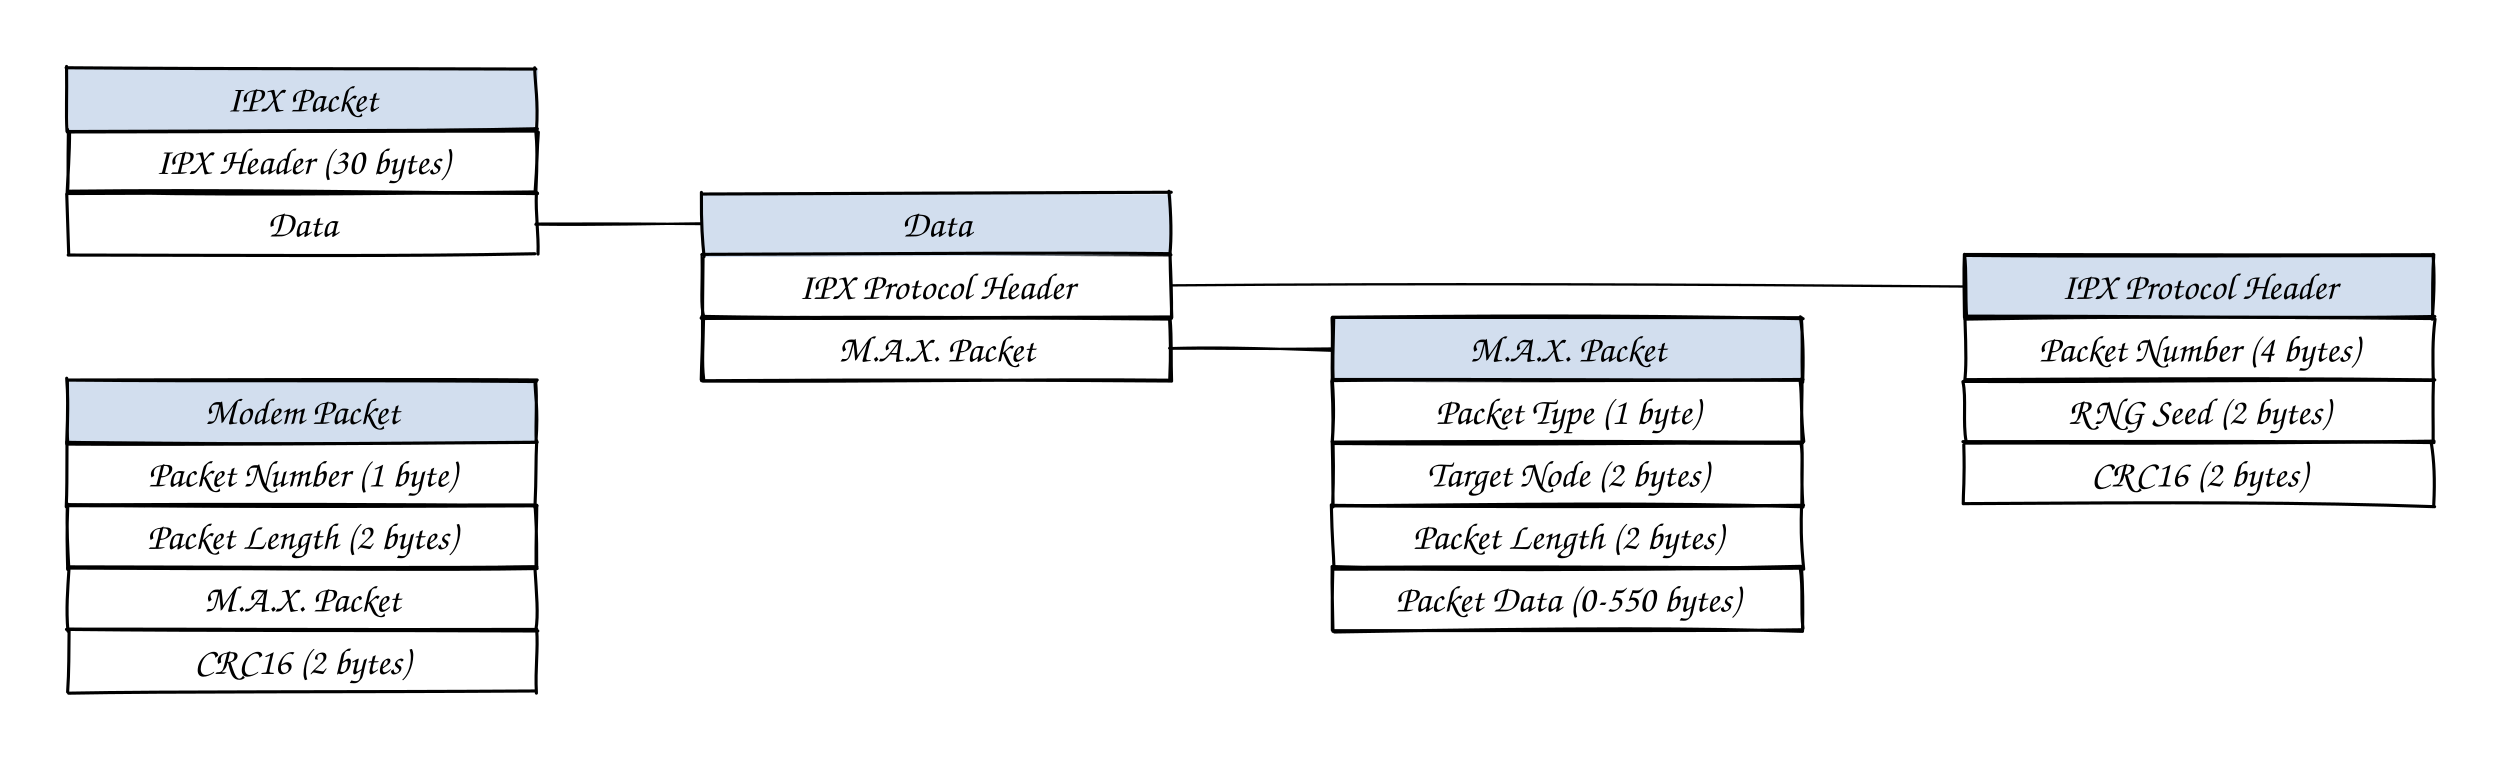
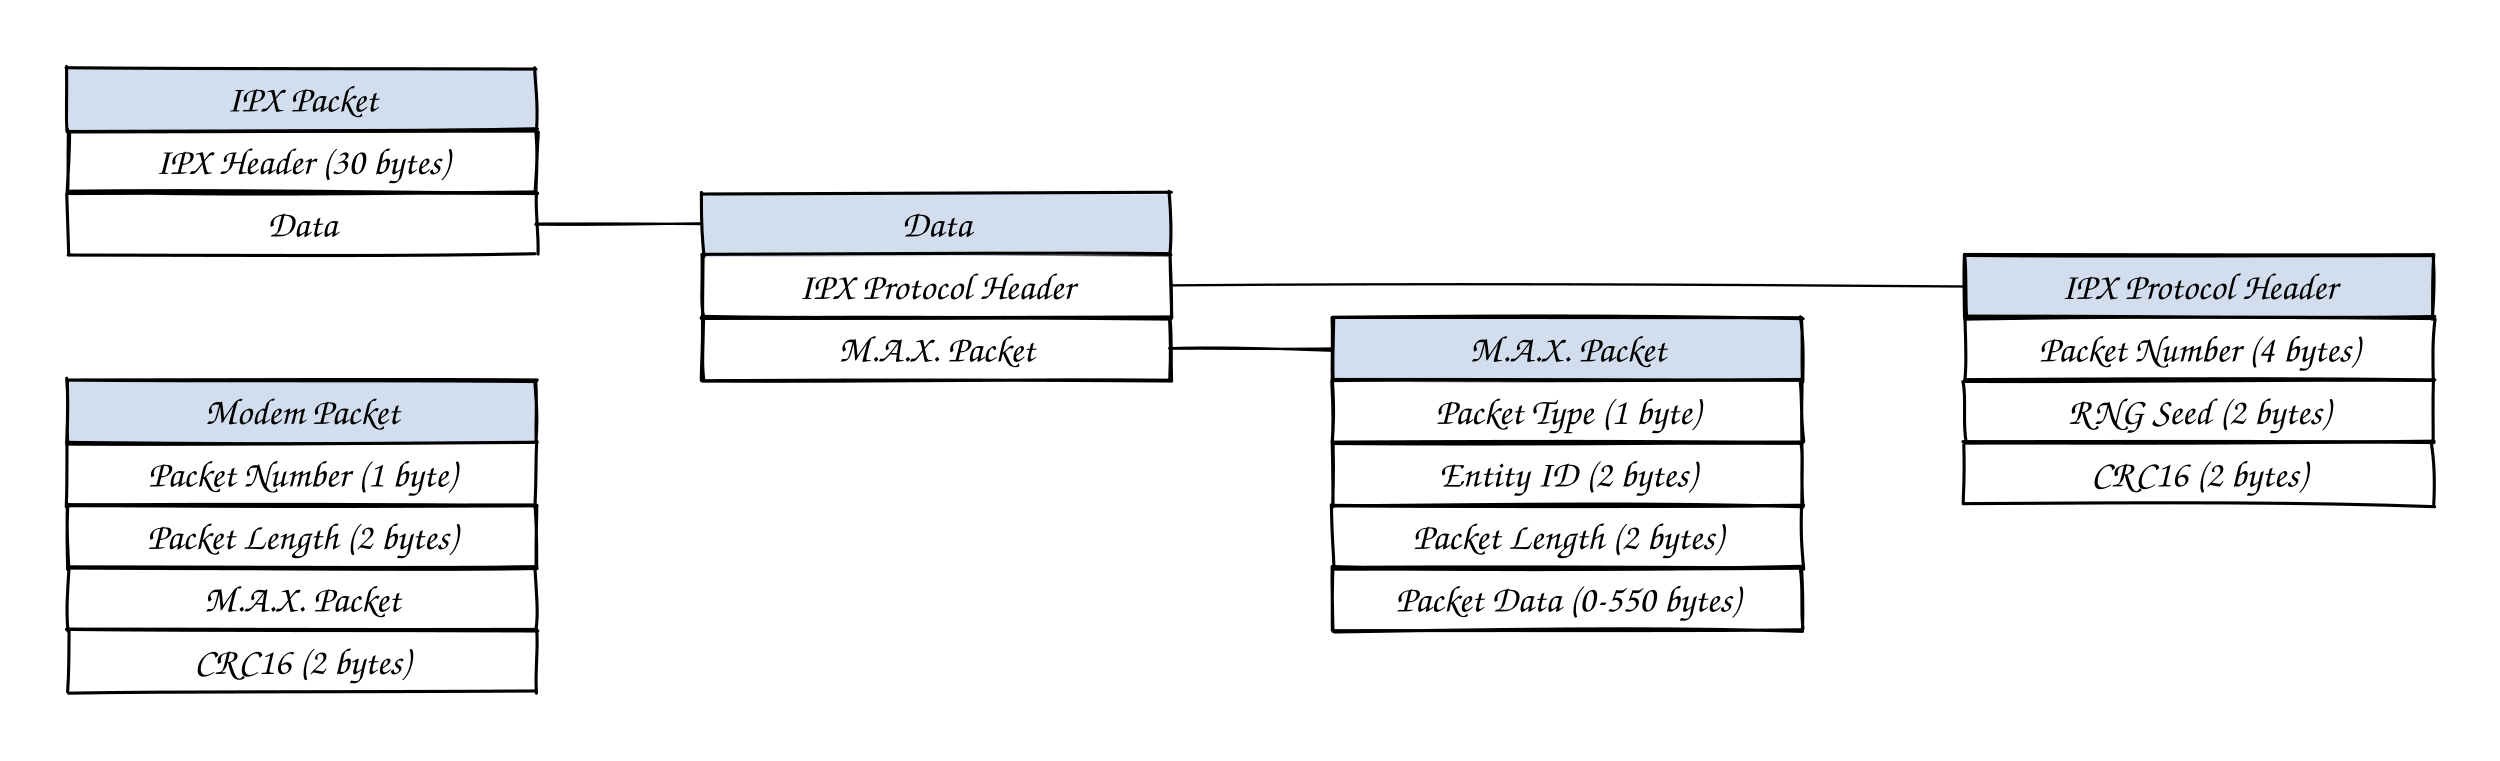
<svg xmlns="http://www.w3.org/2000/svg" data-v-3acb27dc="" class="sketchy-canvas visible" width="1200" height="365" stroke-linecap="round">
  <defs>
    <clipPath id="ygc136_0_0">
      <rect x="25" y="25" width="1149.2" height="314.2" transform="matrix(1, 0, 0, 1, 0, 0)" />
    </clipPath>
  </defs>
  <g>
    <path d="M257.119 106.937 M257.033 107.78 C287.457 108.189, 316.317 107.397, 337.033 107.222 M257.197 107.367 C278.339 107.287, 299.769 107.245, 337.395 107.542" stroke="rgb(0, 0, 0)" stroke-width="1.125" fill="none" />
  </g>
  <g>
    <path d="M562.306 136.901 M562.33 136.979 C684.715 135.955, 808.291 136.454, 943.522 137.525" stroke="rgb(0, 0, 0)" stroke-width="1.125" fill="none" />
  </g>
  <g>
    <path d="M562.759 167.501 M561.217 167.14 C580.716 166.564, 599.155 166.786, 639.887 168.371 M562.296 167.361 C581.167 167.134, 599.698 167.768, 639.623 167.28" stroke="rgb(0, 0, 0)" stroke-width="1.125" fill="none" />
  </g>
  <g>
    <path d="M32.314 61.712 L257.983 62.522 L258.219 91.663 L33.107 92.053 L33.44 61.711" stroke="none" stroke-width="0" fill="rgba(255, 255, 255, 0)" />
    <path d="M31.767 63.421 M32.942 62.792 C112.6 61.437, 192.219 61.323, 257.783 61.835 M32.695 62.864 C77.952 62.636, 123.731 63.264, 257.856 62.928 M258.408 63.471 C257.762 70.752, 257.913 78.603, 256.82 92.412 M257.113 62.01 C257.871 69.629, 257.937 76.326, 257.199 92.936 M257.438 92.119 C177.992 92.984, 97.257 93.989, 32.505 91.891 M257.895 92.65 C179.394 92.888, 100.527 92.496, 32.404 92.893 M32.203 93.059 C32.588 83.621, 33.417 74.429, 33.395 62.298 M32.395 92.056 C32.909 86.695, 32.503 80.186, 32.834 62.341" stroke="rgb(0, 0, 0)" stroke-width="1.5" fill="none" />
  </g>
  <g class="text-container" transform="matrix(1.5, 0, 0, 1.5, 145, 67)">
    <text font-family="'Arial'" font-size="12px" font-style="normal" font-weight="normal" text-decoration="none" text-anchor="middle" fill="rgb(0,0,0)" fill-opacity="1" dy="0.917em" transform="" style="font-style: normal;font-weight: 400;font-size: 12px;font-family: Comic Sans MS, cursive;" stroke="none" stroke-width="1px">IPX Header (30 bytes)</text>
  </g>
  <g>
    <path d="M33.012 92.371 L257.318 93.11 L256.999 122.482 L32.661 122.505 L33.288 91.534" stroke="none" stroke-width="0" fill="rgba(255, 255, 255, 0)" />
    <path d="M31.949 92.253 M32.828 91.786 C106.885 90.949, 181.406 92.189, 258.022 92.925 M257.466 92.721 C257.02 102.519, 258.593 112.717, 258.247 121.952 M256.705 121.804 C192.575 123.105, 128.372 122.561, 32.747 122.422 M32.985 122.286 C32.748 114.268, 32.536 107.725, 32.04 93.282" stroke="rgb(0, 0, 0)" stroke-width="1.5" fill="none" />
  </g>
  <g class="text-container" transform="matrix(1.5, 0, 0, 1.5, 145, 97)">
    <text font-family="'Arial'" font-size="12px" font-style="normal" font-weight="normal" text-decoration="none" text-anchor="middle" fill="rgb(0,0,0)" fill-opacity="1" dy="0.917em" transform="" style="font-style: normal;font-weight: 400;font-size: 12px;font-family: Comic Sans MS, cursive;" stroke="none" stroke-width="1px">Data</text>
  </g>
  <g>
    <path d="M32.306 32.331 L258.406 33.205 L256.505 61.635 L33.162 62.383 L31.683 32.926" stroke="none" stroke-width="0" fill="rgb(210, 222, 238)" />
    <path d="M32.444 31.803 M31.75 32.518 C114.658 33.208, 198.191 32.865, 257.197 33.155 M256.645 32.541 C256.887 41.347, 258.399 47.855, 257.517 62.879 M257.883 61.785 C195.373 63.156, 131.366 63.114, 32.296 63.337 M32.145 62.993 C31.643 53.601, 32.157 46.41, 31.946 31.894" stroke="rgb(0, 0, 0)" stroke-width="1.5" fill="none" />
  </g>
  <g class="text-container" transform="matrix(1.5, 0, 0, 1.5, 145, 37)">
    <text font-family="'Arial'" font-size="12px" font-style="normal" font-weight="normal" text-decoration="none" text-anchor="middle" fill="rgb(0,0,0)" fill-opacity="1" dy="0.917em" transform="" style="font-style: normal;font-weight: 400;font-size: 12px;font-family: Comic Sans MS, cursive;" stroke="none" stroke-width="1px">IPX Packet</text>
  </g>
  <g>
    <path d="M336.126 121.584 L562.356 122.513 L561.134 151.962 L337.451 151.935 L336.556 122.178" stroke="none" stroke-width="0" fill="rgba(255, 255, 255, 0)" />
    <path d="M336.326 123.341 M337.267 122.477 C404.36 122.296, 471.787 121.498, 561.353 121.91 M336.906 122.287 C399.869 121.725, 463.168 121.916, 562.021 122.353 M561.646 121.665 C561.68 131.672, 562.231 142.227, 562.446 152.34 M561.628 122.981 C562.052 132.548, 562.458 142.871, 562.312 152.783 M561.293 153.161 C476.207 152.312, 390.527 151.881, 337.695 152.89 M562.264 152.374 C504.179 152.444, 447.196 152.569, 336.587 152.63 M337.891 152.525 C336.162 145.937, 337.282 139.582, 337.014 122.861 M337.246 152.757 C337.177 141.516, 337.498 129.377, 337.481 122.164" stroke="rgb(0, 0, 0)" stroke-width="1.5" fill="none" />
  </g>
  <g class="text-container" transform="matrix(1.5, 0, 0, 1.5, 449.5, 127)">
    <text font-family="'Arial'" font-size="12px" font-style="normal" font-weight="normal" text-decoration="none" text-anchor="middle" fill="rgb(0,0,0)" fill-opacity="1" dy="0.917em" transform="" style="font-style: normal;font-weight: 400;font-size: 12px;font-family: Comic Sans MS, cursive;" stroke="none" stroke-width="1px">IPX Protocol Header</text>
  </g>
  <g>
    <path d="M337.033 151.556 L562.798 152.107 L562.918 181.984 L337.308 183.196 L336.88 153.464" stroke="none" stroke-width="0" fill="rgba(255, 255, 255, 0)" />
    <path d="M337.185 151.76 M336.926 151.865 C383.219 152.762, 431.232 152.509, 561.567 152.17 M336.666 152.744 C410.124 153.002, 482.562 152.712, 561.709 152.186 M561.369 152.211 C561.754 160.325, 562.058 170.198, 561.493 181.699 M561.617 152.51 C562.492 162.691, 561.997 173.862, 562.356 182.946 M561.574 182.501 C495.416 181.855, 427.911 183.346, 337.348 182.915 M562.341 182.894 C499.352 182.461, 436.554 182.156, 336.749 182.747 M337.743 181.73 C336.82 174.442, 337.503 165.934, 337.696 153.152 M336.599 182.245 C336.727 174.123, 337.388 165.078, 337.211 152.995" stroke="rgb(0, 0, 0)" stroke-width="1.5" fill="none" />
  </g>
  <g class="text-container" transform="matrix(1.5, 0, 0, 1.5, 449.5, 157)">
    <text font-family="'Arial'" font-size="12px" font-style="normal" font-weight="normal" text-decoration="none" text-anchor="middle" fill="rgb(0,0,0)" fill-opacity="1" dy="0.917em" transform="" style="font-style: normal;font-weight: 400;font-size: 12px;font-family: Comic Sans MS, cursive;" stroke="none" stroke-width="1px">M.A.X. Packet</text>
  </g>
  <g>
    <path d="M337.759 93.083 L562.409 93.303 L561.594 122.423 L337.321 123.437 L336.661 91.855" stroke="none" stroke-width="0" fill="rgb(210, 222, 238)" />
    <path d="M336.706 91.884 M336.926 93.131 C420.029 92.84, 502.234 92.475, 562.192 92.284 M561.086 91.803 C562.139 102.885, 562.399 114.578, 561.515 122.346 M561.571 121.752 C508.79 121.245, 454.992 121.634, 337.071 122.095 M337.951 123.17 C337.184 115.63, 336.543 108.135, 336.681 92.359" stroke="rgb(0, 0, 0)" stroke-width="1.5" fill="none" />
  </g>
  <g class="text-container" transform="matrix(1.5, 0, 0, 1.5, 449.5, 97)">
    <text font-family="'Arial'" font-size="12px" font-style="normal" font-weight="normal" text-decoration="none" text-anchor="middle" fill="rgb(0,0,0)" fill-opacity="1" dy="0.917em" transform="" style="font-style: normal;font-weight: 400;font-size: 12px;font-family: Comic Sans MS, cursive;" stroke="none" stroke-width="1px">Data</text>
  </g>
  <g>
    <path d="M943.343 153.231 L1167.877 151.8 L1167.465 182.518 L942.076 181.693 L942.632 152.985" stroke="none" stroke-width="0" fill="rgba(255, 255, 255, 0)" />
    <path d="M942.392 151.836 M943.063 153.184 C991.29 152.416, 1040.574 151.606, 1168.283 152.912 M1168.819 153.199 C1167.53 163.472, 1167.768 172.12, 1167.968 182.713 M1168.697 182.363 C1115.381 181.693, 1063.93 181.562, 943.494 182.231 M943.051 183.121 C943.778 176.936, 943.79 169.984, 943.156 151.872" stroke="rgb(0, 0, 0)" stroke-width="1.5" fill="none" />
  </g>
  <g class="text-container" transform="matrix(1.5, 0, 0, 1.5, 1055.5, 157)">
    <text font-family="'Arial'" font-size="12px" font-style="normal" font-weight="normal" text-decoration="none" text-anchor="middle" fill="rgb(0,0,0)" fill-opacity="1" dy="0.917em" transform="" style="font-style: normal;font-weight: 400;font-size: 12px;font-family: Comic Sans MS, cursive;" stroke="none" stroke-width="1px">Packet Number (4 bytes)</text>
  </g>
  <g>
    <path d="M942.401 182.926 L1168.757 183.265 L1168.266 213.154 L943.594 213.257 L942.303 183.419" stroke="none" stroke-width="0" fill="rgba(255, 255, 255, 0)" />
    <path d="M942.222 181.912 M942.379 183.08 C1016.84 183.437, 1090.544 182.127, 1168.145 182.611 M1168.072 181.803 C1167.637 192.635, 1168.013 205.699, 1167.908 211.556 M1168.29 212.445 C1115.516 211.773, 1061.793 211.894, 942.212 211.997 M943.759 211.986 C942.048 203.138, 943.931 190.86, 942.202 183.205" stroke="rgb(0, 0, 0)" stroke-width="1.5" fill="none" />
  </g>
  <g class="text-container" transform="matrix(1.5, 0, 0, 1.5, 1055.5, 187)">
    <text font-family="'Arial'" font-size="12px" font-style="normal" font-weight="normal" text-decoration="none" text-anchor="middle" fill="rgb(0,0,0)" fill-opacity="1" dy="0.917em" transform="" style="font-style: normal;font-weight: 400;font-size: 12px;font-family: Comic Sans MS, cursive;" stroke="none" stroke-width="1px">RNG Seed (2 bytes)</text>
  </g>
  <g>
    <path d="M942.146 123.235 L1168.981 123.333 L1167.075 152.888 L942.236 152.588 L943.627 123.187" stroke="none" stroke-width="0" fill="rgb(210, 222, 238)" />
    <path d="M943.237 122.637 M943.6 122.605 C1013.743 123.24, 1082.521 122.68, 1167.63 122.694 M942.889 122.157 C1028.897 122.246, 1114.209 122.511, 1167.676 122.258 M1167.887 122.089 C1168.473 130.522, 1168.585 139.658, 1167.458 153.183 M1168.205 122.195 C1167.611 131.274, 1167.635 139.981, 1167.693 152.521 M1168.706 151.916 C1105.485 153.169, 1043.266 151.632, 943.426 151.768 M1168.033 152.379 C1090.689 152.419, 1013.553 151.9, 943.254 152.226 M943.991 152.586 C943.287 141.252, 943.988 129.828, 942.957 122.088 M942.95 152.339 C942.821 140.971, 942.534 130.658, 942.912 122.089" stroke="rgb(0, 0, 0)" stroke-width="1.5" fill="none" />
  </g>
  <g class="text-container" transform="matrix(1.5, 0, 0, 1.5, 1055.5, 127)">
    <text font-family="'Arial'" font-size="12px" font-style="normal" font-weight="normal" text-decoration="none" text-anchor="middle" fill="rgb(0,0,0)" fill-opacity="1" dy="0.917em" transform="" style="font-style: normal;font-weight: 400;font-size: 12px;font-family: Comic Sans MS, cursive;" stroke="none" stroke-width="1px">IPX Protocol Header</text>
  </g>
  <g>
    <path d="M640.599 182.084 L865.644 182.574 L865.095 213.474 L640.267 212.604 L639.692 182.748" stroke="none" stroke-width="0" fill="rgba(255, 255, 255, 0)" />
    <path d="M639.945 182.463 M640.389 182.479 C691.68 181.803, 742.682 181.405, 864.301 181.884 M640.012 182.417 C701.277 182.854, 762.301 182.95, 865.395 182.157 M864.066 182.702 C865.026 190.906, 864.332 199.727, 865.798 211.86 M864.956 182.629 C865.12 189.064, 864.517 194.988, 864.933 212.31 M865.278 212.409 C818.333 212.104, 771.039 211.537, 640.235 212.212 M865.117 212.227 C799.939 212.216, 735.536 212.014, 639.767 212.512 M639.475 212.014 C639.87 206.749, 640.081 199.242, 639.28 182.962 M639.53 212.074 C639.907 205.163, 640.6 197.478, 639.505 182.007" stroke="rgb(0, 0, 0)" stroke-width="1.5" fill="none" />
  </g>
  <g class="text-container" transform="matrix(1.5, 0, 0, 1.5, 752.5, 187)">
    <text font-family="'Arial'" font-size="12px" font-style="normal" font-weight="normal" text-decoration="none" text-anchor="middle" fill="rgb(0,0,0)" fill-opacity="1" dy="0.917em" transform="" style="font-style: normal;font-weight: 400;font-size: 12px;font-family: Comic Sans MS, cursive;" stroke="none" stroke-width="1px">Packet Type (1 byte)</text>
  </g>
  <g>
    <path d="M640.321 212.687 L864.664 211.859 L865.843 242.017 L639.443 243.005 L639.825 213.261" stroke="none" stroke-width="0" fill="rgba(255, 255, 255, 0)" />
    <path d="M639.695 213.283 M640.836 212.886 C723.438 213.502, 808.48 212.701, 865.373 212.33 M640.192 212.706 C692.567 212.331, 745.096 212.785, 865.074 212.786 M864.481 212.685 C865.651 219.927, 864.262 225.119, 865.418 243.389 M864.863 212.632 C865.247 218.774, 864.967 225.261, 864.873 242.701 M865.13 243.237 C795.502 241.117, 725.923 242.103, 639.499 242.855 M865.289 242.688 C815.228 243.017, 764.533 243.251, 639.974 242.816 M639.882 243.299 C639.721 233.873, 639.827 225.592, 639.464 211.918 M639.692 242.636 C639.736 236.528, 640.309 230.096, 639.869 212.224" stroke="rgb(0, 0, 0)" stroke-width="1.5" fill="none" />
  </g>
  <g class="text-container" transform="matrix(1.5, 0, 0, 1.5, 752.5, 217)">
-     <text font-family="'Arial'" font-size="12px" font-style="normal" font-weight="normal" text-decoration="none" text-anchor="middle" fill="rgb(0,0,0)" fill-opacity="1" dy="0.917em" transform="" style="font-style: normal;font-weight: 400;font-size: 12px;font-family: Comic Sans MS, cursive;" stroke="none" stroke-width="1px">Target Node (2 bytes)</text>
+     <text font-family="'Arial'" font-size="12px" font-style="normal" font-weight="normal" text-decoration="none" text-anchor="middle" fill="rgb(0,0,0)" fill-opacity="1" dy="0.917em" transform="" style="font-style: normal;font-weight: 400;font-size: 12px;font-family: Comic Sans MS, cursive;" stroke="none" stroke-width="1px">Entity ID (2 bytes)</text>
  </g>
  <g>
    <path d="M640.327 151.705 L865.716 152.328 L864.23 182.435 L640.61 183.256 L639.514 152.965" stroke="none" stroke-width="0" fill="rgb(210, 222, 238)" />
    <path d="M640.846 152.966 M639.523 152.285 C704.36 151.766, 768.056 150.982, 865.493 152.971 M639.819 152.365 C703.273 152.415, 766.713 152.33, 864.749 152.485 M864.145 152.069 C865.721 161.925, 865.614 173.251, 865.31 183.411 M864.599 152.553 C865.459 160.886, 864.782 169.26, 865.094 182.394 M864.422 182.148 C790.357 182.842, 715.887 181.647, 639.724 182.684 M864.602 182.561 C793.993 182.362, 722.538 182.084, 639.841 182.167 M639.529 183.316 C639.255 174.602, 639.832 164.717, 639.392 152.565 M639.909 182.628 C639.604 174.976, 639.824 168.399, 640.187 152.436" stroke="rgb(0, 0, 0)" stroke-width="1.5" fill="none" />
  </g>
  <g class="text-container" transform="matrix(1.5, 0, 0, 1.5, 752.5, 157)">
    <text font-family="'Arial'" font-size="12px" font-style="normal" font-weight="normal" text-decoration="none" text-anchor="middle" fill="rgb(0,0,0)" fill-opacity="1" dy="0.917em" transform="" style="font-style: normal;font-weight: 400;font-size: 12px;font-family: Comic Sans MS, cursive;" stroke="none" stroke-width="1px">M.A.X. Packet</text>
  </g>
  <g>
    <path d="M943.119 213.22 L1167.899 212.106 L1167.718 241.547 L942.596 243.293 L942.965 211.779" stroke="none" stroke-width="0" fill="rgba(255, 255, 255, 0)" />
    <path d="M943.779 212.262 M943.117 212.696 C993.764 212.445, 1044.63 213.32, 1168.336 211.753 M1167.033 212.616 C1168.391 221.33, 1168.804 230.177, 1168.201 242.273 M1168.603 243.209 C1106.992 241.02, 1045.957 241.101, 942.443 241.744 M942.357 241.788 C942.302 236.992, 943.124 230.505, 942.623 213.475" stroke="rgb(0, 0, 0)" stroke-width="1.5" fill="none" />
  </g>
  <g class="text-container" transform="matrix(1.5, 0, 0, 1.5, 1055.5, 217)">
    <text font-family="'Arial'" font-size="12px" font-style="normal" font-weight="normal" text-decoration="none" text-anchor="middle" fill="rgb(0,0,0)" fill-opacity="1" dy="0.917em" transform="" style="font-style: normal;font-weight: 400;font-size: 12px;font-family: Comic Sans MS, cursive;" stroke="none" stroke-width="1px">CRC16 (2 bytes)</text>
  </g>
  <g>
    <path d="M640.757 243.278 L864 242.809 L864.304 272.29 L640.573 273.046 L639.016 242.099" stroke="none" stroke-width="0" fill="rgba(255, 255, 255, 0)" />
    <path d="M639.773 242.053 M639.46 242.569 C699.016 243.109, 756.317 243.615, 865.705 242.519 M864.742 242.859 C864.479 251.683, 864.355 258.291, 865.773 273.178 M864.378 271.846 C776.338 273.828, 688.617 273.965, 639.415 271.925 M640.295 272.319 C640.141 265.765, 639.344 258.881, 639.042 242.348" stroke="rgb(0, 0, 0)" stroke-width="1.5" fill="none" />
  </g>
  <g class="text-container" transform="matrix(1.5, 0, 0, 1.5, 752.5, 247)">
    <text font-family="'Arial'" font-size="12px" font-style="normal" font-weight="normal" text-decoration="none" text-anchor="middle" fill="rgb(0,0,0)" fill-opacity="1" dy="0.917em" transform="" style="font-style: normal;font-weight: 400;font-size: 12px;font-family: Comic Sans MS, cursive;" stroke="none" stroke-width="1px">Packet Length (2 bytes)</text>
  </g>
  <g>
    <path d="M639.428 272.262 L865.495 272.427 L865.474 303.243 L640.869 303.211 L640.903 273.15" stroke="none" stroke-width="0" fill="rgba(255, 255, 255, 0)" />
    <path d="M640.041 272.402 M640.255 273.215 C703.011 272.948, 767.056 273.471, 865.027 272.744 M639.976 272.342 C707.015 271.968, 774.032 272.164, 864.66 272.666 M864.052 272.13 C865.669 283.274, 864.297 292.552, 865.425 301.558 M864.754 272.789 C865.276 281.194, 865.475 290.391, 865.225 302.544 M865.192 303.048 C814.28 301.551, 764.51 301.238, 640.55 303.352 M865.287 302.276 C816.056 302.976, 766.282 302.495, 639.763 302.73 M639.822 303.027 C639.716 293.098, 639.242 281.828, 639.432 272.5 M639.522 302.443 C639.422 293.147, 639.449 284.352, 639.769 272.476" stroke="rgb(0, 0, 0)" stroke-width="1.5" fill="none" />
  </g>
  <g class="text-container" transform="matrix(1.5, 0, 0, 1.5, 752.5, 277)">
    <text font-family="'Arial'" font-size="12px" font-style="normal" font-weight="normal" text-decoration="none" text-anchor="middle" fill="rgb(0,0,0)" fill-opacity="1" dy="0.917em" transform="" style="font-style: normal;font-weight: 400;font-size: 12px;font-family: Comic Sans MS, cursive;" stroke="none" stroke-width="1px">Packet Data (0-550 bytes)</text>
  </g>
  <g>
    <path d="M33.288 211.789 L258.215 213.269 L258.266 242.9 L32.281 243.005 L33.277 213.102" stroke="none" stroke-width="0" fill="rgba(255, 255, 255, 0)" />
    <path d="M32.653 212.382 M32.095 212.144 C81.038 211.368, 130.287 211.641, 257.145 211.689 M257.616 211.623 C257.102 221.14, 257.476 228.664, 256.779 243.499 M257.686 242.798 C196.451 242.904, 135.317 243.696, 32.754 242.253 M31.806 243.237 C32.133 235.527, 32.113 230.159, 32.16 212.558" stroke="rgb(0, 0, 0)" stroke-width="1.5" fill="none" />
  </g>
  <g class="text-container" transform="matrix(1.5, 0, 0, 1.5, 145, 217)">
    <text font-family="'Arial'" font-size="12px" font-style="normal" font-weight="normal" text-decoration="none" text-anchor="middle" fill="rgb(0,0,0)" fill-opacity="1" dy="0.917em" transform="" style="font-style: normal;font-weight: 400;font-size: 12px;font-family: Comic Sans MS, cursive;" stroke="none" stroke-width="1px">Packet Number (1 byte)</text>
  </g>
  <g>
    <path d="M31.806 181.999 L256.762 182.84 L257.781 212.713 L32.827 211.881 L32.661 181.548" stroke="none" stroke-width="0" fill="rgb(210, 222, 238)" />
    <path d="M32.507 182.232 M32.681 182.437 C101.911 183.125, 169.953 182.359, 257.45 183.136 M32.256 182.409 C120.265 182.247, 209.102 181.97, 257.848 182.392 M256.813 182.504 C256.758 188.904, 258.421 195.547, 257.263 212.177 M257.102 182.714 C257.915 192.577, 257.044 202.045, 257.386 212.393 M257.558 212.335 C174.054 212.832, 91.538 213.575, 32.119 213.168 M257.808 212.264 C172.461 213.101, 87.451 213.308, 32.413 212.324 M32.538 212.908 C31.817 204.524, 33.175 196.816, 32.011 181.552 M32.016 212.781 C32.206 205.884, 32.673 199.958, 32.338 182.407" stroke="rgb(0, 0, 0)" stroke-width="1.5" fill="none" />
  </g>
  <g class="text-container" transform="matrix(1.5, 0, 0, 1.5, 145, 187)">
    <text font-family="'Arial'" font-size="12px" font-style="normal" font-weight="normal" text-decoration="none" text-anchor="middle" fill="rgb(0,0,0)" fill-opacity="1" dy="0.917em" transform="" style="font-style: normal;font-weight: 400;font-size: 12px;font-family: Comic Sans MS, cursive;" stroke="none" stroke-width="1px">Modem Packet</text>
  </g>
  <g>
    <path d="M32.466 241.8 L258.126 241.918 L257.444 273.389 L33.25 271.776 L33.289 242.33" stroke="none" stroke-width="0" fill="rgba(255, 255, 255, 0)" />
    <path d="M33.375 241.775 M32.234 242.734 C111.214 243.01, 188.846 242.262, 257.056 242.368 M32.519 242.433 C110.92 241.835, 189.151 242.113, 257.695 242.645 M256.839 242.781 C257.194 248.614, 257.684 254.069, 257.607 272.547 M257.639 242.508 C257.639 249.793, 257.209 257.909, 257.319 272.702 M257.806 272.901 C209.957 273.666, 160.621 273.174, 33.297 272.284 M257.438 272.092 C207.483 272.638, 157.842 272.384, 32.861 272.086 M32.494 273.308 C32.261 263.474, 31.969 254.886, 32.54 242.01 M32.99 272.252 C32.518 262.979, 31.96 254.418, 32.335 242.668" stroke="rgb(0, 0, 0)" stroke-width="1.5" fill="none" />
  </g>
  <g class="text-container" transform="matrix(1.5, 0, 0, 1.5, 145, 247)">
    <text font-family="'Arial'" font-size="12px" font-style="normal" font-weight="normal" text-decoration="none" text-anchor="middle" fill="rgb(0,0,0)" fill-opacity="1" dy="0.917em" transform="" style="font-style: normal;font-weight: 400;font-size: 12px;font-family: Comic Sans MS, cursive;" stroke="none" stroke-width="1px">Packet Length (2 bytes)</text>
  </g>
  <g>
    <path d="M32.851 273.094 L258.042 272.873 L257.671 303.119 L32.124 302.35 L32.448 272.32" stroke="none" stroke-width="0" fill="rgba(255, 255, 255, 0)" />
    <path d="M32.497 272.051 M32.523 272.668 C113.768 273.052, 196.392 273.339, 257.694 272.109 M256.779 272.768 C257.49 284.731, 258.539 295.328, 257.187 302.498 M257.431 302.119 C168.495 302.355, 80.957 301.94, 32.39 301.986 M32.61 302.941 C31.676 292.55, 32.493 282.933, 33.087 273.487" stroke="rgb(0, 0, 0)" stroke-width="1.5" fill="none" />
  </g>
  <g class="text-container" transform="matrix(1.5, 0, 0, 1.5, 145, 277)">
    <text font-family="'Arial'" font-size="12px" font-style="normal" font-weight="normal" text-decoration="none" text-anchor="middle" fill="rgb(0,0,0)" fill-opacity="1" dy="0.917em" transform="" style="font-style: normal;font-weight: 400;font-size: 12px;font-family: Comic Sans MS, cursive;" stroke="none" stroke-width="1px">M.A.X. Packet</text>
  </g>
  <g>
    <path d="M31.803 303.291 L256.835 302.925 L258.069 332.97 L32.116 333.409 L32.413 302.3" stroke="none" stroke-width="0" fill="rgba(255, 255, 255, 0)" />
    <path d="M32.046 302.894 M31.913 302.11 C104.178 302.893, 175.569 302.458, 258.144 302.873 M257.599 301.97 C258.365 311.71, 256.841 320.775, 257.469 332.7 M256.766 331.668 C168.721 332.243, 78.745 331.826, 32.939 332.724 M32.461 332.142 C33.142 322.5, 33.043 312.533, 33.171 302.109" stroke="rgb(0, 0, 0)" stroke-width="1.5" fill="none" />
  </g>
  <g class="text-container" transform="matrix(1.5, 0, 0, 1.5, 145, 307)">
    <text font-family="'Arial'" font-size="12px" font-style="normal" font-weight="normal" text-decoration="none" text-anchor="middle" fill="rgb(0,0,0)" fill-opacity="1" dy="0.917em" transform="" style="font-style: normal;font-weight: 400;font-size: 12px;font-family: Comic Sans MS, cursive;" stroke="none" stroke-width="1px">CRC16 (2 bytes)</text>
  </g>
</svg>
